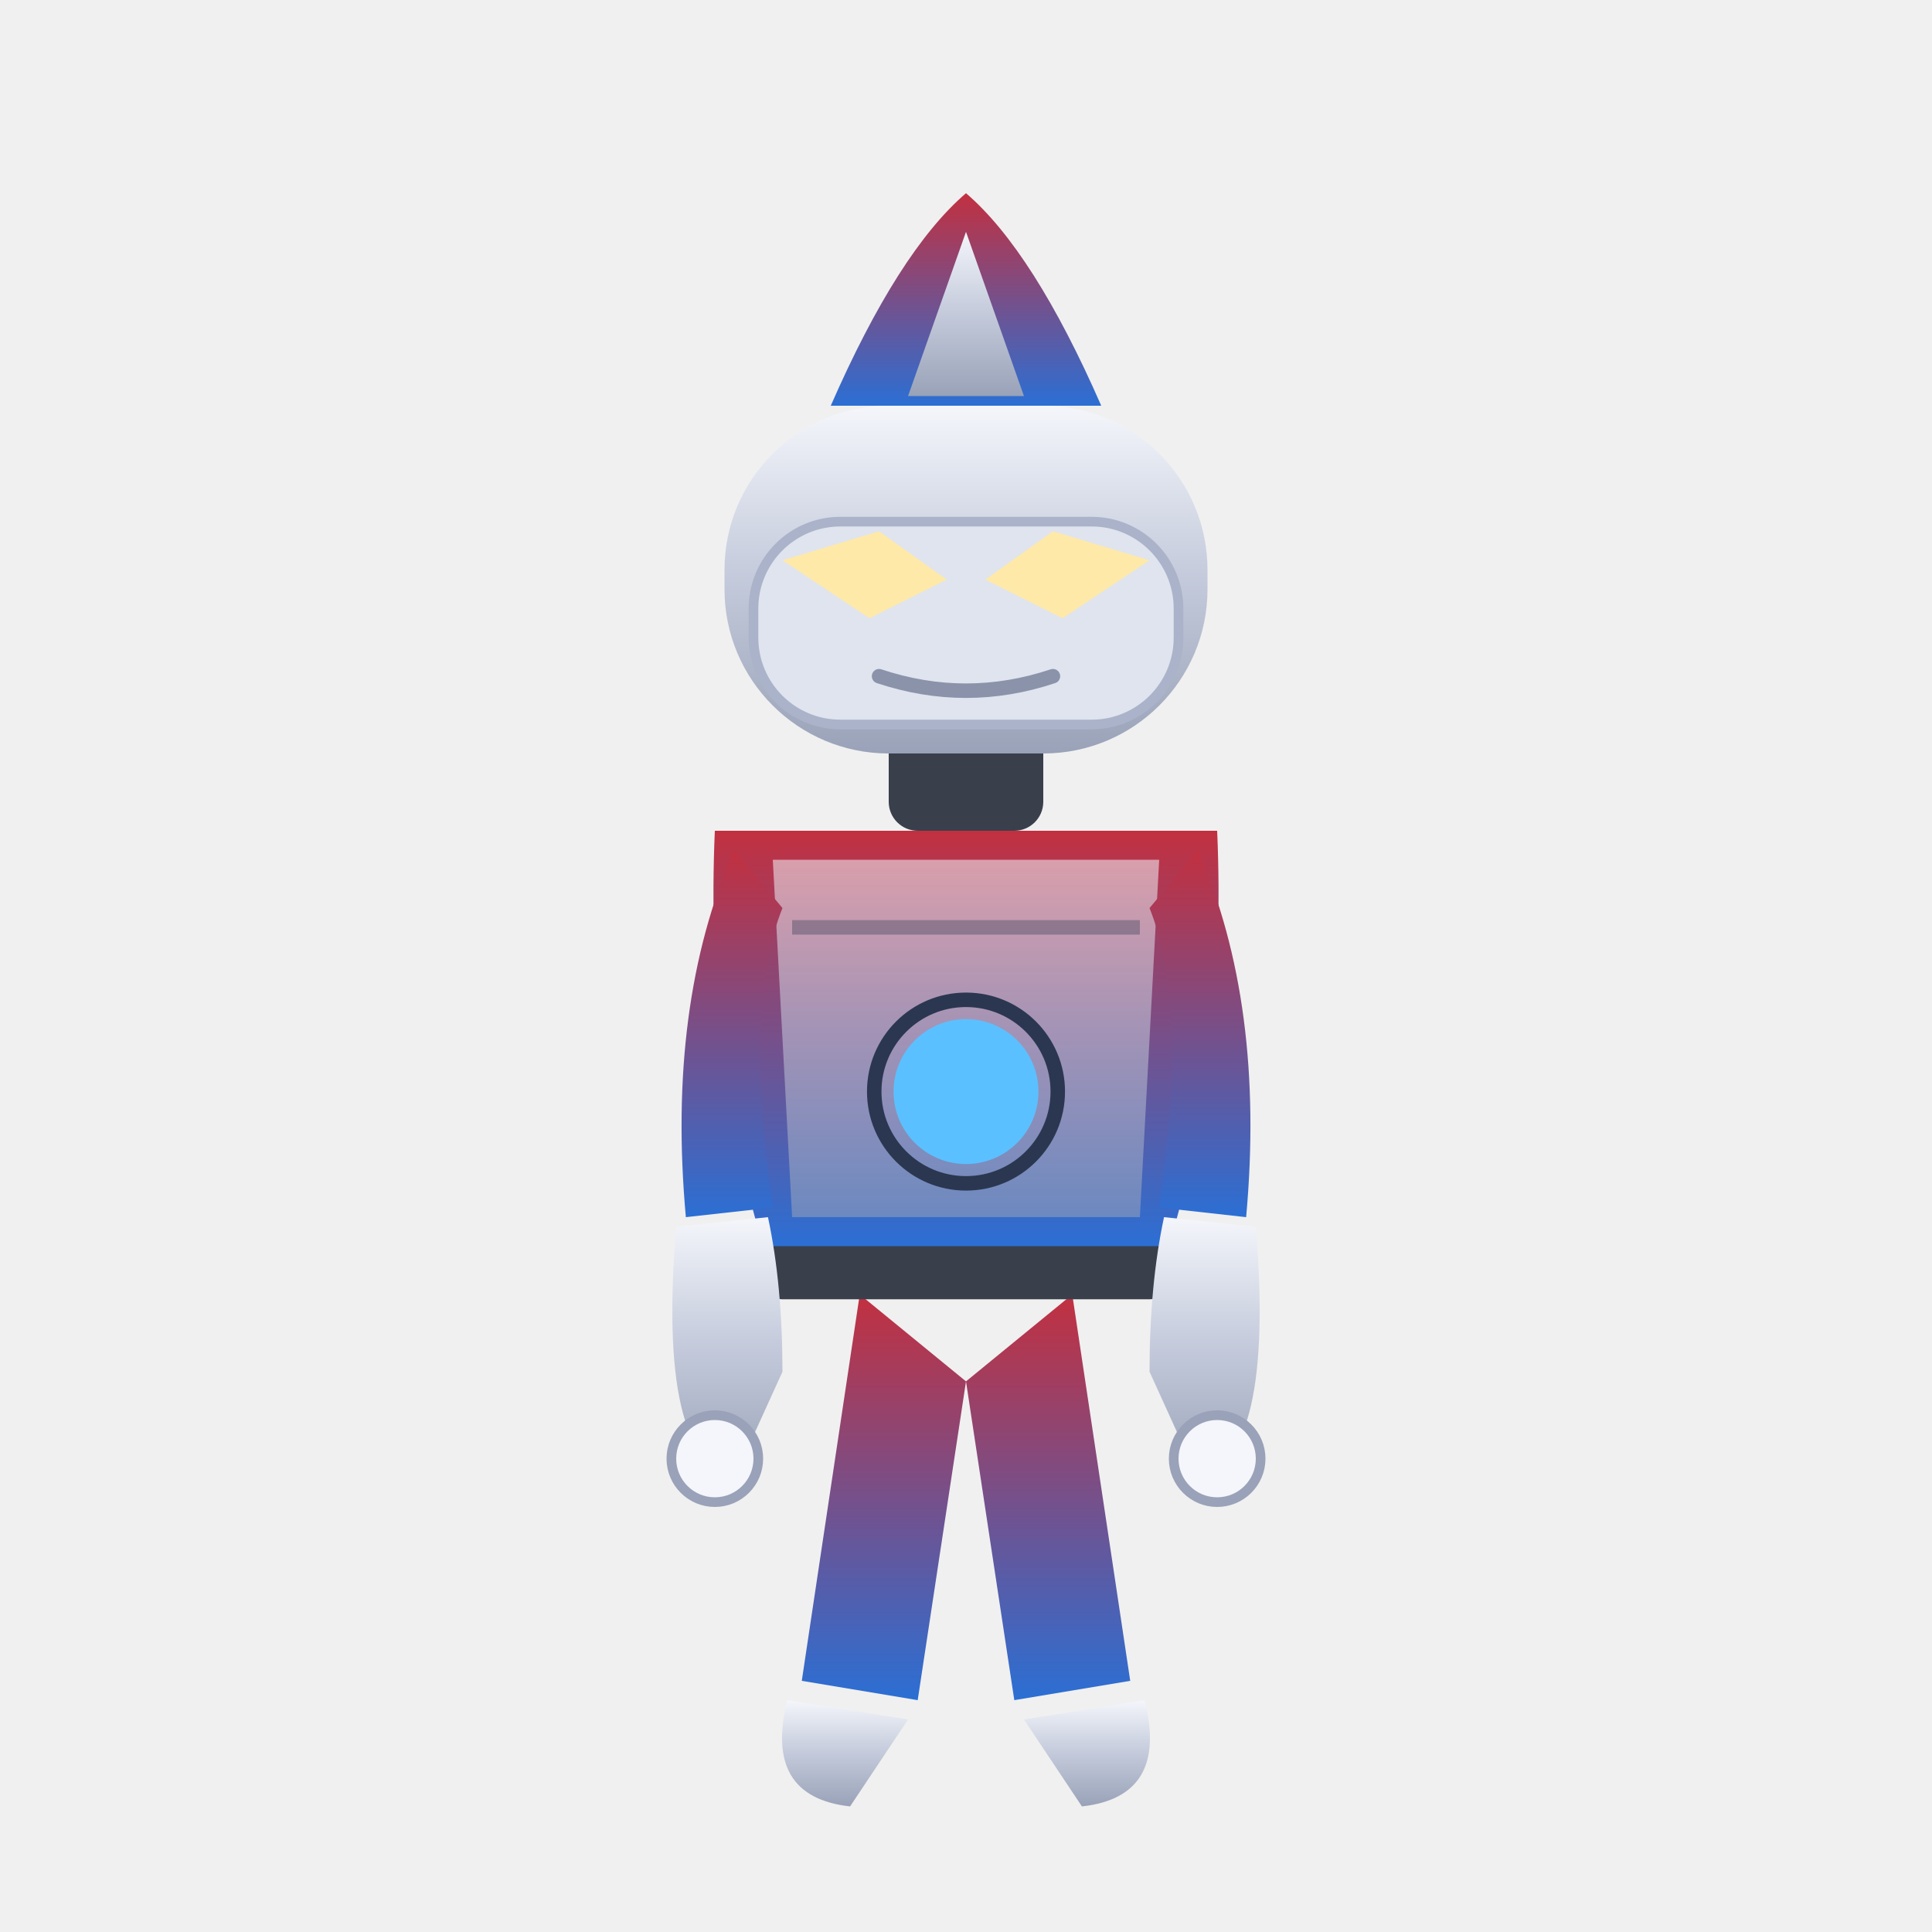
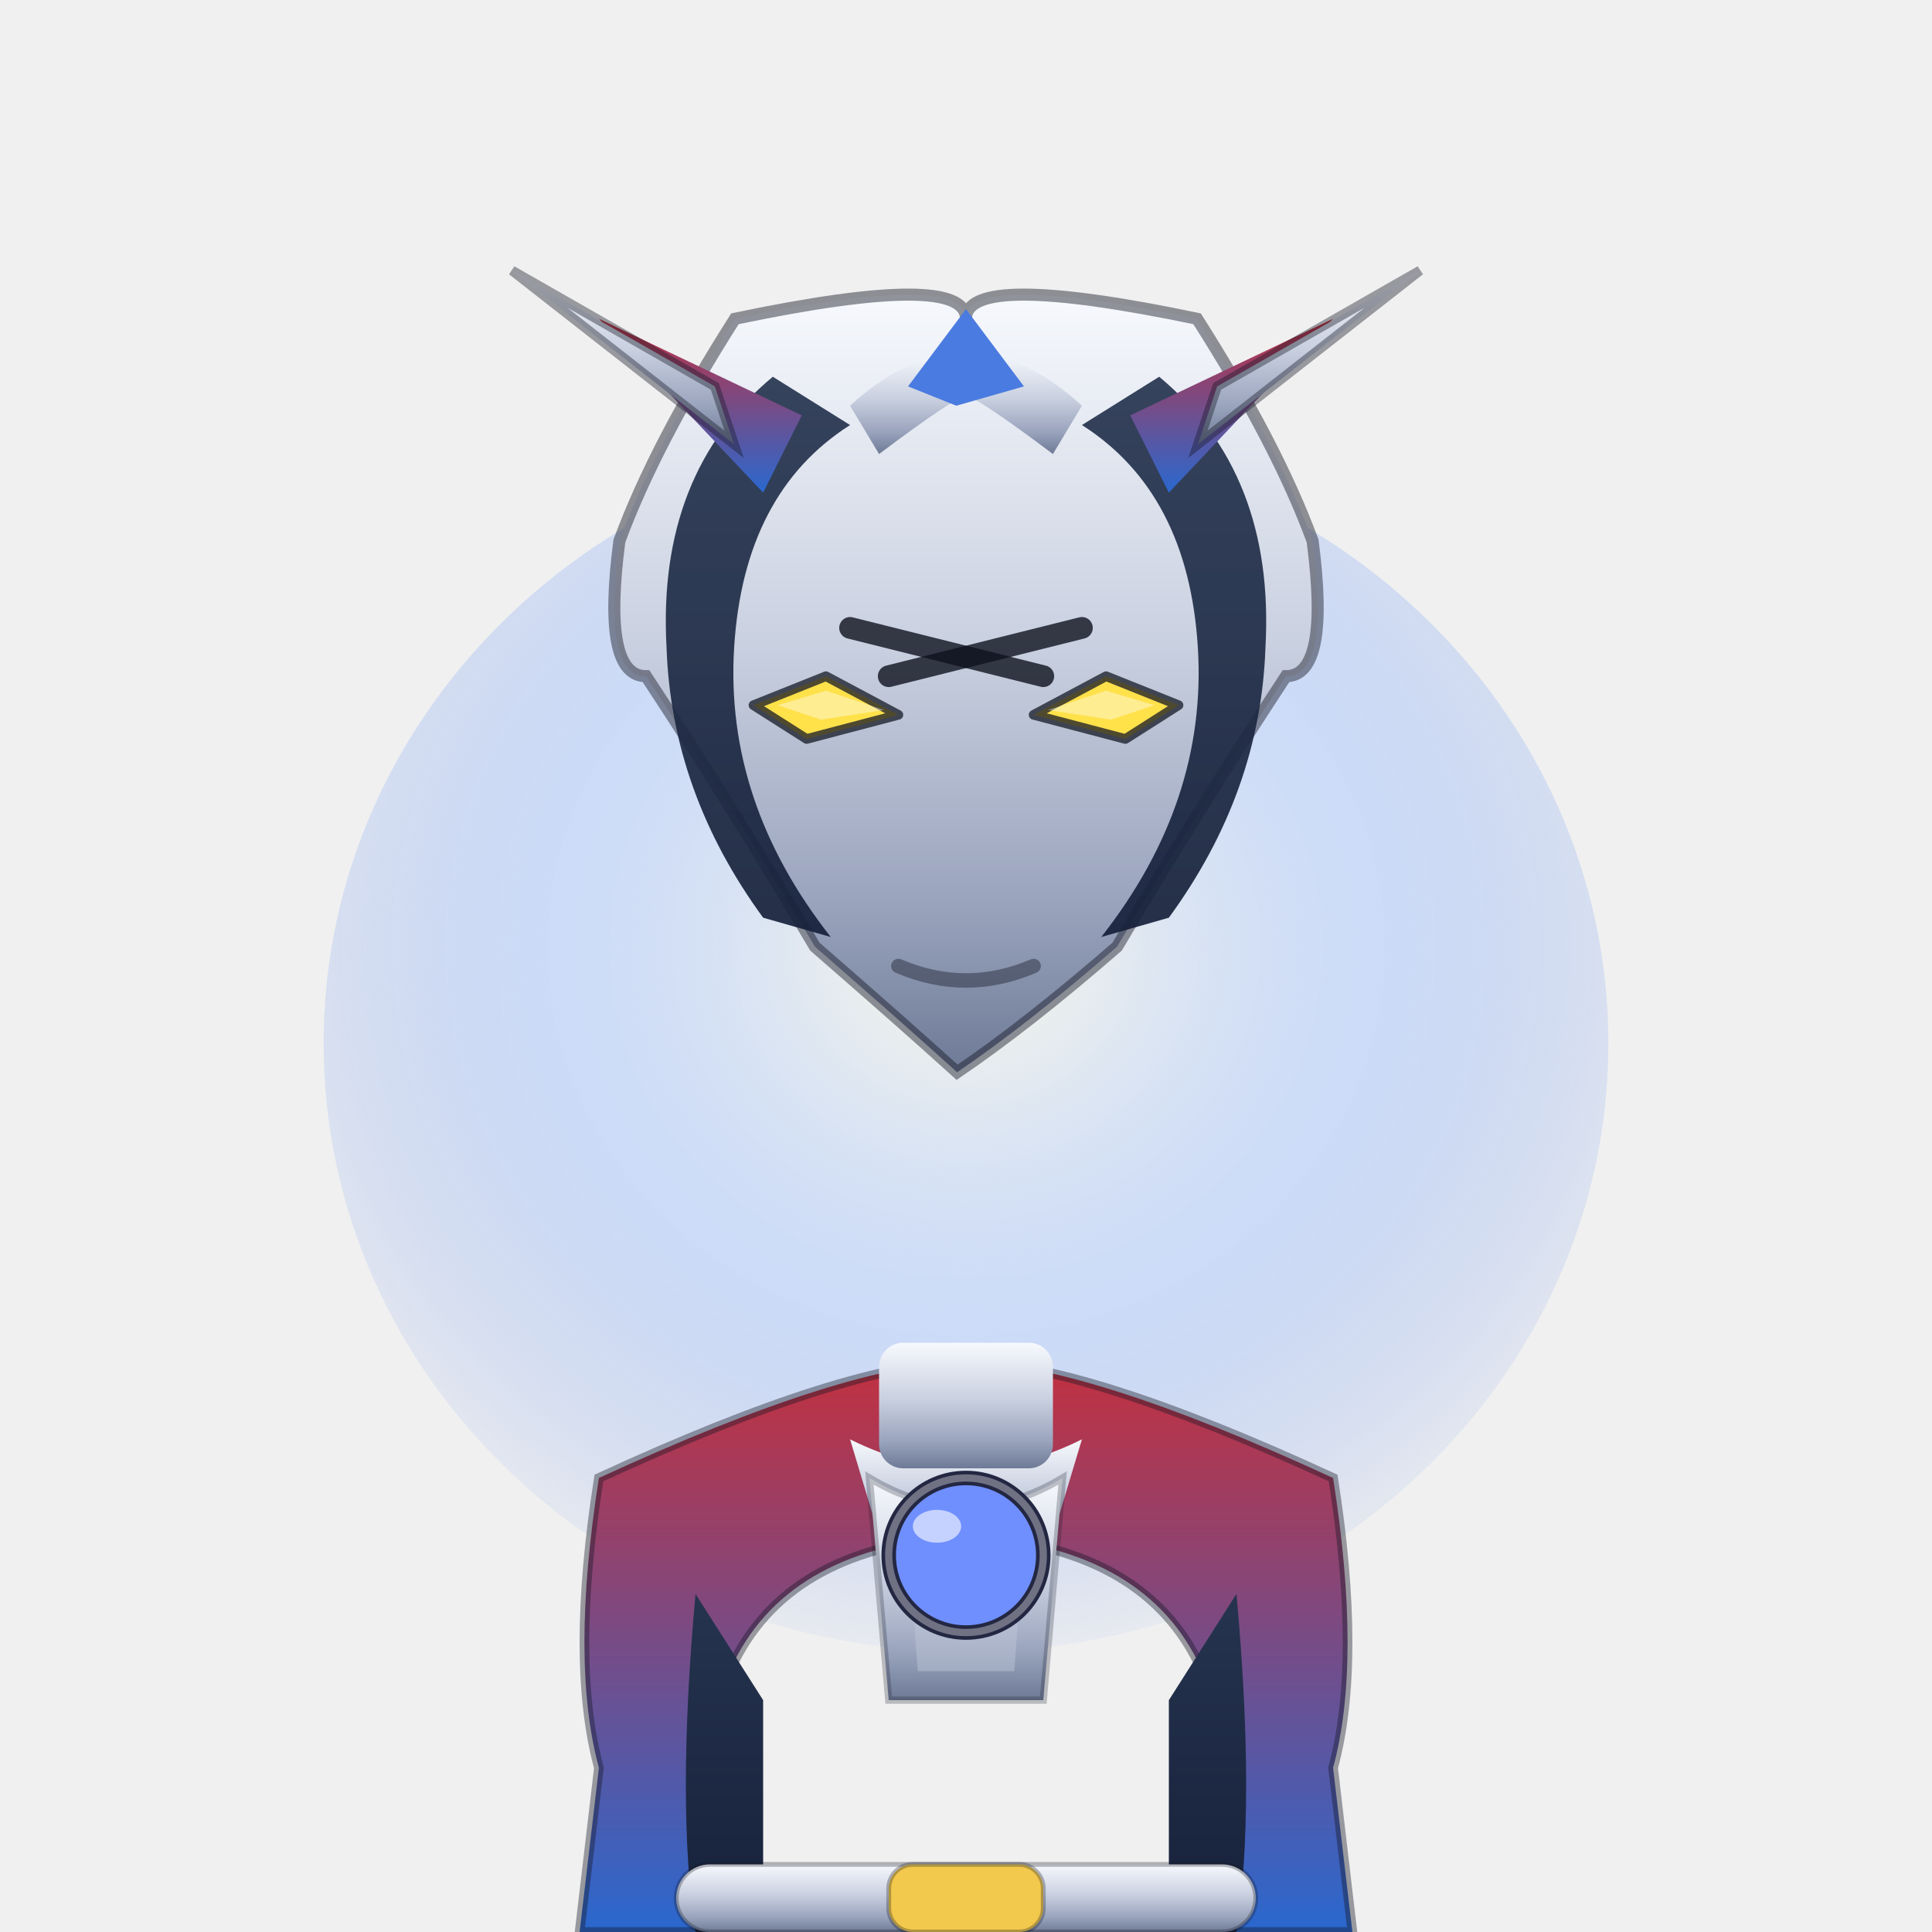
<svg xmlns="http://www.w3.org/2000/svg" viewBox="0 0 400 400" width="400" height="400" role="img">
  <defs>
-     <radialGradient id="ora_{i}" cx="50%" cy="42%" r="60%">
-       <stop offset="0%" stop-color="#fff9e6" stop-opacity="0.9" />
-       <stop offset="55%" stop-color="{m}" stop-opacity="0.55" />
-       <stop offset="100%" stop-color="{m}" stop-opacity="0" />
+     <radialGradient id="au_zero" cx="50%" cy="42%" r="62%">
+       <stop offset="0%" stop-color="#fffbe8" stop-opacity="0.95" />
+       <stop offset="52%" stop-color="#a8c6ff" stop-opacity="0.5" />
+       <stop offset="100%" stop-color="#5a86e8" stop-opacity="0" />
    </radialGradient>
-     <linearGradient id="silver_zero" x1="0" y1="0" x2="0" y2="1">
-       <stop offset="0%" stop-color="#f4f6fb" />
-       <stop offset="45%" stop-color="#c8cede" />
-       <stop offset="100%" stop-color="#99a2b8" />
+     <linearGradient id="sv_zero" x1="0" y1="0" x2="0" y2="1">
+       <stop offset="0%" stop-color="#f7f9fd" />
+       <stop offset="45%" stop-color="#c9d0e0" />
+       <stop offset="78%" stop-color="#9aa4bd" />
+       <stop offset="100%" stop-color="#6e7a96" />
    </linearGradient>
-     <linearGradient id="main_zero" x1="0" y1="0" x2="0" y2="1">
-       <stop offset="0%" stop-color="#c23040" />
-       <stop offset="100%" stop-color="#2b6fd4" />
+     <linearGradient id="mn_zero" x1="0" y1="0" x2="0" y2="1">
+       <stop offset="0%" stop-color="#c2303f" />
+       <stop offset="100%" stop-color="#2a68cf" />
+     </linearGradient>
+     <linearGradient id="ac_zero" x1="0" y1="0" x2="0" y2="1">
+       <stop offset="0%" stop-color="#26344f" />
+       <stop offset="100%" stop-color="#16203a" />
    </linearGradient>
  </defs>
-   <ellipse cx="200" cy="215" rx="118" ry="118" fill="url(#ora_zero)">
-     <animate attributeName="opacity" values="0.42;0.72;0.42" dur="3.2s" repeatCount="indefinite" />
+   <ellipse cx="200" cy="216" rx="133" ry="126" fill="url(#au_zero)">
+     <animate attributeName="opacity" values="0.5;0.85;0.5" dur="3.4s" repeatCount="indefinite" />
  </ellipse>
  <g>
-     <animateTransform attributeName="transform" type="translate" values="0 0;0 -6;0 0" dur="3s" repeatCount="indefinite" />
+     <animateTransform attributeName="transform" type="translate" values="0 0;0 -5;0 0" dur="3s" repeatCount="indefinite" />
    <g>
-       <path d="M178 268 L166 348 L190 352 L200 286 Z" fill="url(#main_zero)" />
-       <path d="M163 352 Q158 372 176 374 L188 356 Z" fill="url(#silver_zero)" />
+       <path d="M124 306 Q118 344 124 366 L120 400 L150 400 L152 344 Q164 320 200 318 Q236 320 248 344 L250 400 L280 400 L276 366 Q282 344 276 306 Q224 282 200 282 Q176 282 124 306 Z" fill="url(#mn_zero)" stroke="rgba(20,24,36,0.4)" stroke-width="2" />
+       <path d="M176 298 Q200 310 224 298 L218 318 Q200 326 182 318 Z" fill="url(#sv_zero)" />
+       <path d="M144 330 Q140 374 144 400 L158 400 L158 352 Z" fill="url(#ac_zero)" />
+       <path d="M256 330 Q260 374 256 400 L242 400 L242 352 Z" fill="url(#ac_zero)" />
+       <path d="M180 306 Q200 318 220 306 L216 352 L184 352 Z" fill="url(#sv_zero)" stroke="rgba(20,24,36,0.25)" stroke-width="1.5" />
+       <path d="M188 318 Q200 324 212 318 L210 346 L190 346 Z" fill="#bfc7d9" opacity="0.45" />
+       <circle cx="200" cy="322" r="16" fill="#6f8fff" stroke="#232742" stroke-width="3" />
+       <circle cx="200" cy="322" r="16" fill="none" stroke="rgba(255,255,255,0.35)" stroke-width="1.5" />
+       <ellipse cx="194" cy="316" rx="5" ry="3.4" fill="#fff" opacity="0.6" />
+       <circle cx="200" cy="322" r="16" fill="none" stroke="#3a5bd0" stroke-width="2.5" opacity="0">
+         <animate attributeName="opacity" values="0;1;1;0" dur="4.2s" repeatCount="indefinite" />
+       </circle>
+       <rect x="140" y="386" width="120" height="14" rx="7" fill="url(#sv_zero)" stroke="rgba(20,24,36,0.3)" />
+       <rect x="184" y="386" width="32" height="14" rx="5" fill="#f2c94c" stroke="rgba(20,24,36,0.3)" />
    </g>
    <g>
-       <path d="M222 268 L234 348 L210 352 L200 286 Z" fill="url(#main_zero)" />
-       <path d="M237 352 Q242 372 224 374 L212 356 Z" fill="url(#silver_zero)" />
-     </g>
-     <rect x="158" y="257" width="84" height="12" rx="4" fill="#3a3f4c" />
-     <g>
-       <path d="M148 172 Q146 218 158 258 L242 258 Q254 218 252 172 Z" fill="url(#main_zero)" />
-       <path d="M160 178 L240 178 L236 252 L164 252 Z" fill="url(#silver_zero)" opacity="0.55" />
-       <circle cx="200" cy="226" r="15" fill="#5bc0ff">
-         <animate attributeName="fill" values="#5bc0ff;#ff5447;#5bc0ff" dur="1.8s" repeatCount="indefinite" />
-         <animate attributeName="r" values="15;16.5;15" dur="1.8s" repeatCount="indefinite" />
-       </circle>
-       <circle cx="200" cy="226" r="19" fill="none" stroke="#2b3750" stroke-width="3" />
-       <path d="M164 192 L236 192" stroke="#2b3750" stroke-width="3" opacity="0.35" />
-     </g>
-     <g>
-       <animateTransform attributeName="transform" type="rotate" values="-3 158 196;2 158 196;-3 158 196" dur="4s" repeatCount="indefinite" />
-       <path d="M152 176 Q138 208 142 252 L160 250 Q154 208 162 188 Z" fill="url(#main_zero)" />
-       <path d="M140 254 Q136 302 152 306 L162 284 Q162 266 159 252 Z" fill="url(#silver_zero)" />
-       <circle cx="148" cy="302" r="9" fill="#f4f6fb" stroke="#99a2b8" stroke-width="2" />
-     </g>
-     <g>
-       <animateTransform attributeName="transform" type="rotate" values="3 242 196;-2 242 196;3 242 196" dur="4s" repeatCount="indefinite" />
-       <path d="M248 176 Q262 208 258 252 L240 250 Q246 208 238 188 Z" fill="url(#main_zero)" />
-       <path d="M260 254 Q264 302 248 306 L238 284 Q238 266 241 252 Z" fill="url(#silver_zero)" />
-       <circle cx="252" cy="302" r="9" fill="#f4f6fb" stroke="#99a2b8" stroke-width="2" />
-     </g>
-     <rect x="184" y="150" width="32" height="22" rx="6" fill="#3a3f4c" />
-     <g>
-       <rect x="150" y="84" width="100" height="72" rx="34" fill="url(#silver_zero)" />
-       <path d="M172 84 Q186 52 200 40 Q214 52 228 84 Z" fill="url(#main_zero)" />
-       <path d="M188 82 L200 48 L212 82 Z" fill="url(#silver_zero)" />
-       <rect x="156" y="108" width="88" height="42" rx="18" fill="#dfe4ee" />
-       <rect x="156" y="108" width="88" height="42" rx="18" fill="none" stroke="#aab3c9" stroke-width="2" />
-       <g>
-         <path d="M162 116 L182 110 L196 120 L180 128 Z" fill="#ffe9a8" />
-         <path d="M238 116 L218 110 L204 120 L220 128 Z" fill="#ffe9a8" />
-         <animate attributeName="opacity" values="1;0.82;1" dur="3.6s" repeatCount="indefinite" />
+       <rect x="182" y="278" width="36" height="26" rx="5" fill="url(#sv_zero)" />
+       <path d="M152.16 66 Q135.6 92 128.24 112 Q124.56 140 133.76 140 Q152.16 168 168.72 196 Q187.12 212 198.16 222 Q212.88 212 231.28 196 Q247.84 168 266.24 140 Q275.44 140 271.76 112 Q264.4 92 247.84 66 Q200 56 200 66 Q200 56 152.16 66 Z" fill="url(#sv_zero)" stroke="rgba(20,24,36,0.45)" stroke-width="2.5" />
+       <path d="M160 78 Q136 98 138 134 Q139 164 158 190 L172 194 Q150 166 152 134 Q154 102 176 88 Z" fill="url(#ac_zero)" opacity="0.92" />
+       <g transform="translate(400,0) scale(-1,1)">
+         <path d="M160 78 Q136 98 138 134 Q139 164 158 190 L172 194 Q150 166 152 134 Q154 102 176 88 Z" fill="url(#ac_zero)" opacity="0.92" />
      </g>
-       <path d="M182 140 Q200 146 218 140" fill="none" stroke="#8b93ab" stroke-width="3" stroke-linecap="round" />
+       <path d="M176 84 Q200 62 224 84 L218 94 Q202 82 200 82 Q198 82 182 94 Z" fill="url(#sv_zero)" />
+       <path d="M158 102 L124 66 L166 86 Z" fill="url(#mn_zero)" />
+       <path d="M242 102 L276 66 L234 86 Z" fill="url(#mn_zero)" />
+       <path d="M152 92 L106 56 L148 80 Z" fill="url(#sv_zero)" stroke="rgba(20,24,36,0.4)" stroke-width="2" />
+       <path d="M248 92 L294 56 L252 80 Z" fill="url(#sv_zero)" stroke="rgba(20,24,36,0.4)" stroke-width="2" />
+       <path d="M188 80 L200 64 L212 80 L198 84 Z" fill="#4a7be0" />
+       <path d="M176 130 L216 140" stroke="rgba(14,18,30,0.8)" stroke-width="4.5" stroke-linecap="round" />
+       <path d="M224 130 L184 140" stroke="rgba(14,18,30,0.8)" stroke-width="4.5" stroke-linecap="round" />
+       <path d="M214 148 L229 140 L244 146 L233 153 Z" fill="#ffe14a" stroke="rgba(20,24,36,0.75)" stroke-width="2" stroke-linejoin="round" />
+       <path d="M217 147 L229 143 L239 146 L230 149 Z" fill="#fff" opacity="0.4" />
+       <g transform="translate(400,0) scale(-1,1)">
+         <path d="M214 148 L229 140 L244 146 L233 153 Z" fill="#ffe14a" stroke="rgba(20,24,36,0.75)" stroke-width="2" stroke-linejoin="round" />
+         <path d="M217 147 L229 143 L239 146 L230 149 Z" fill="#fff" opacity="0.4" />
+       </g>
+       <path d="M186 200 Q200 206 214 200" fill="none" stroke="rgba(30,34,50,0.45)" stroke-width="3" stroke-linecap="round" />
    </g>
  </g>
</svg>
